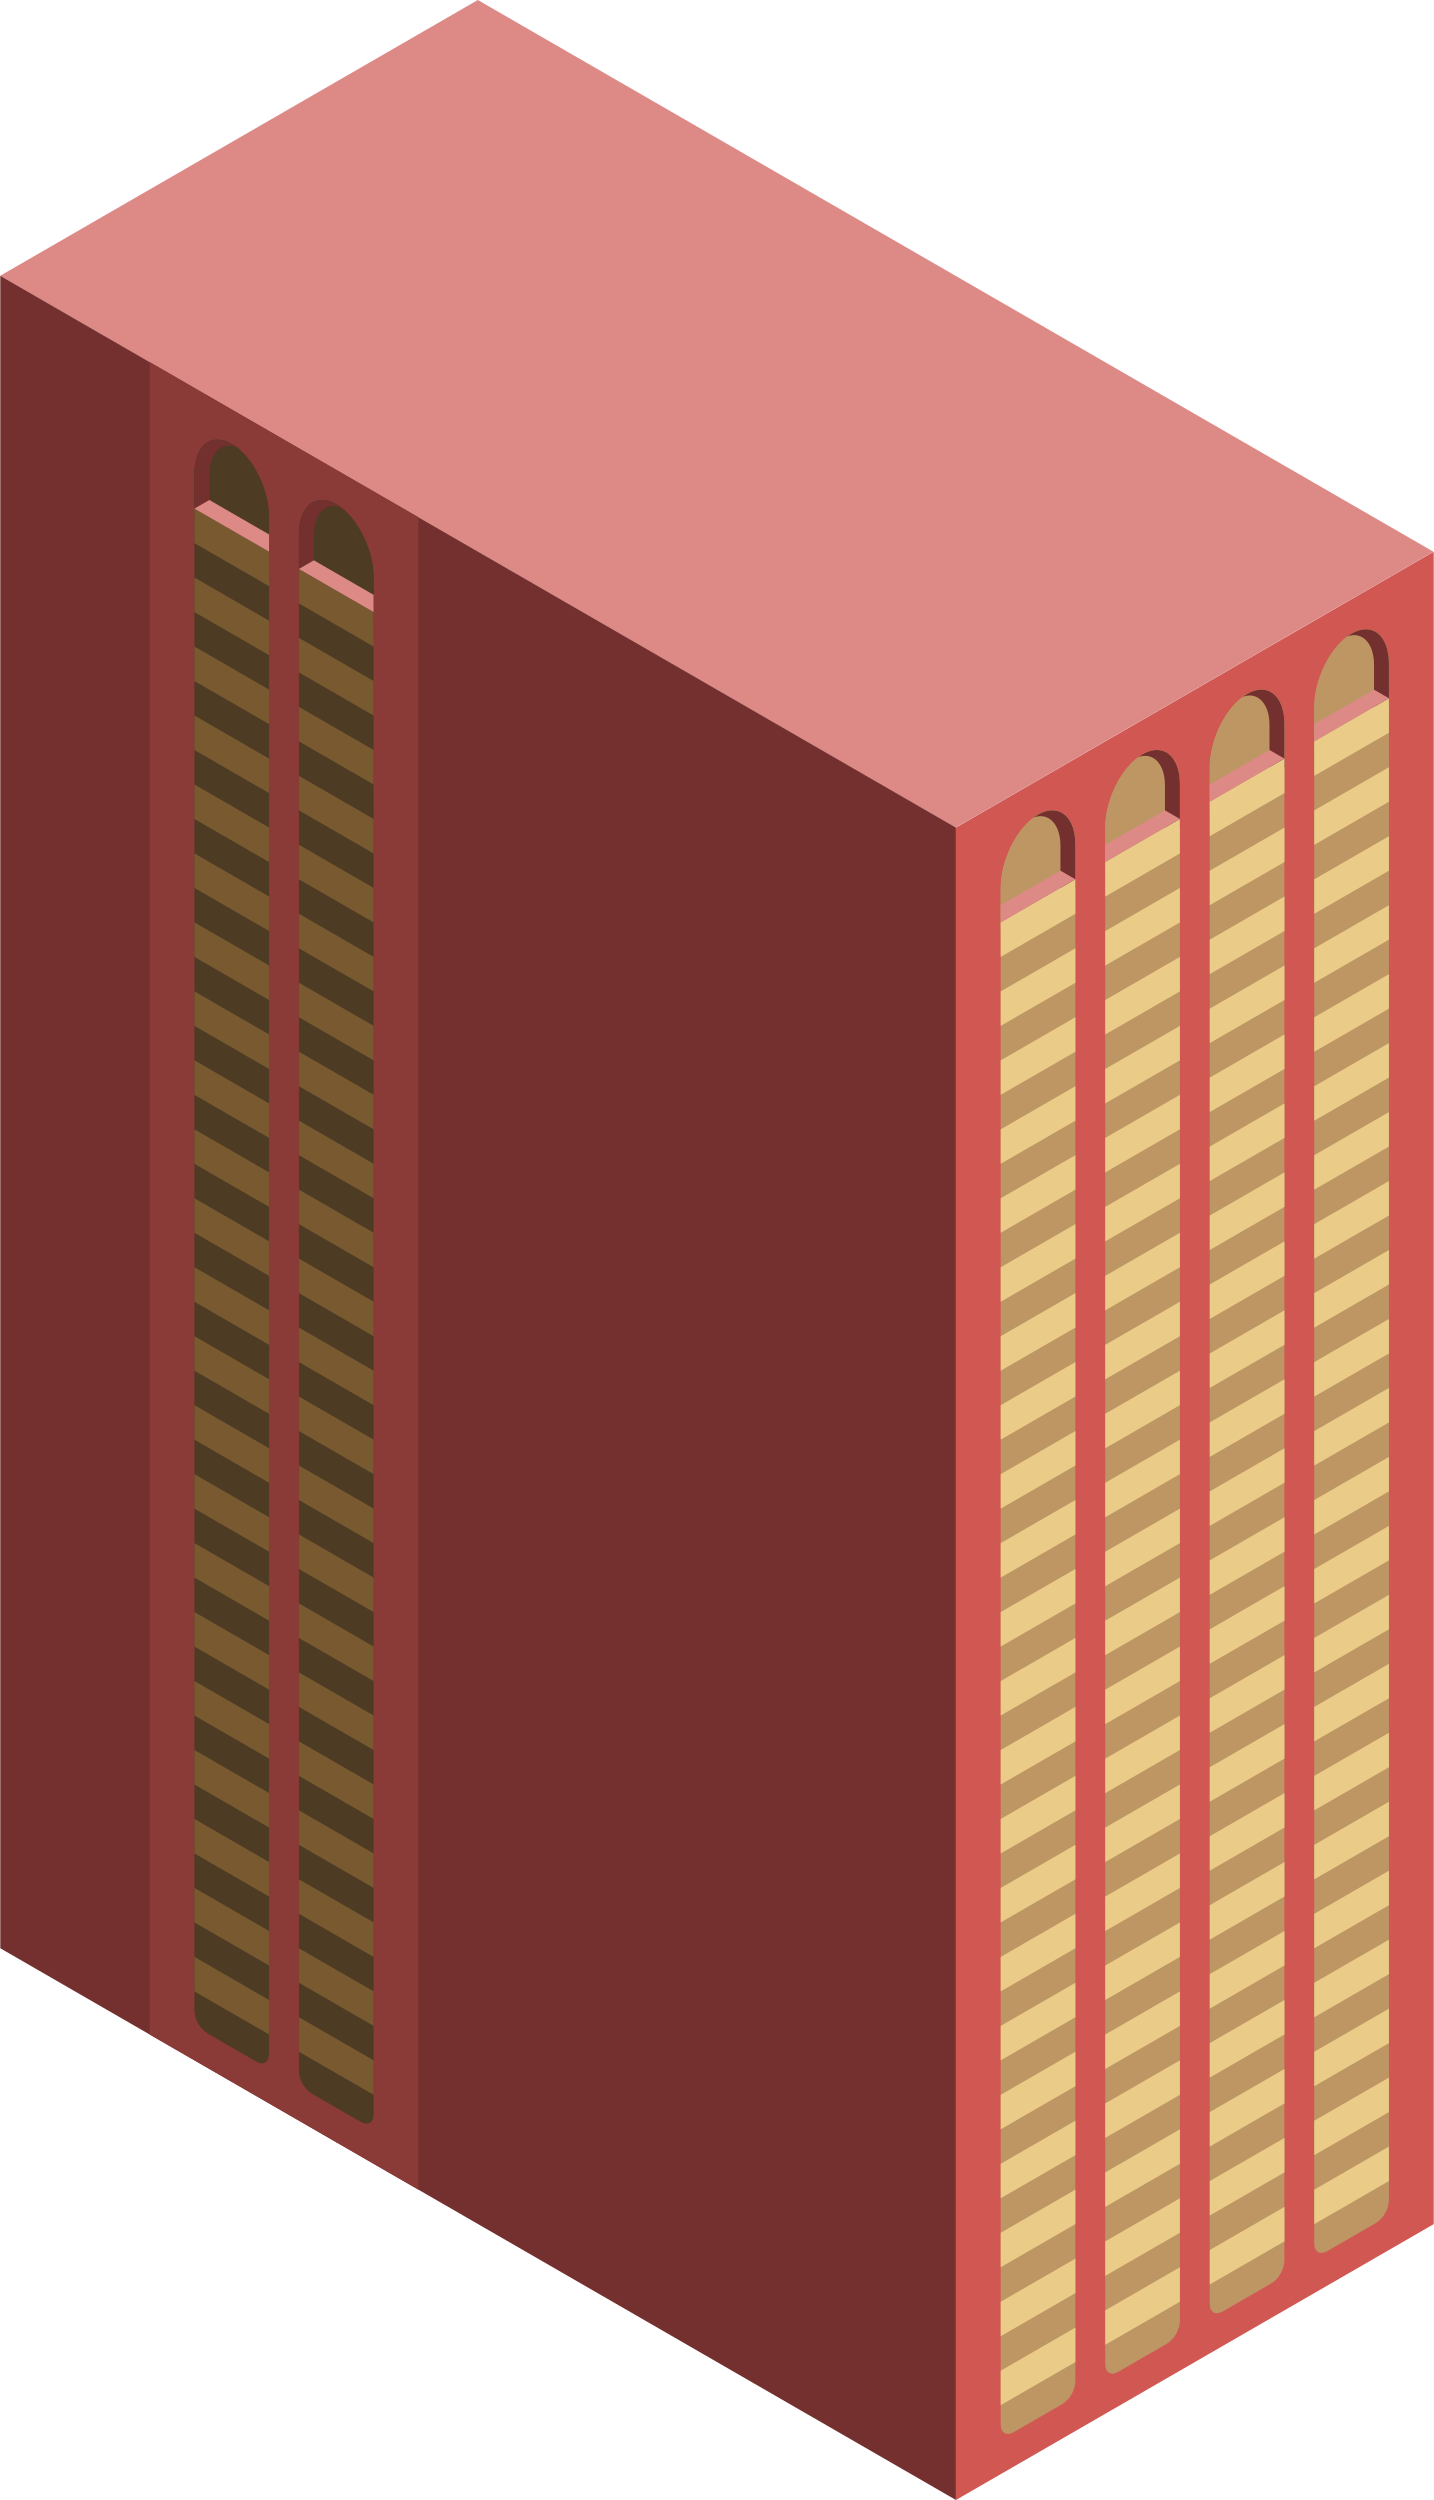
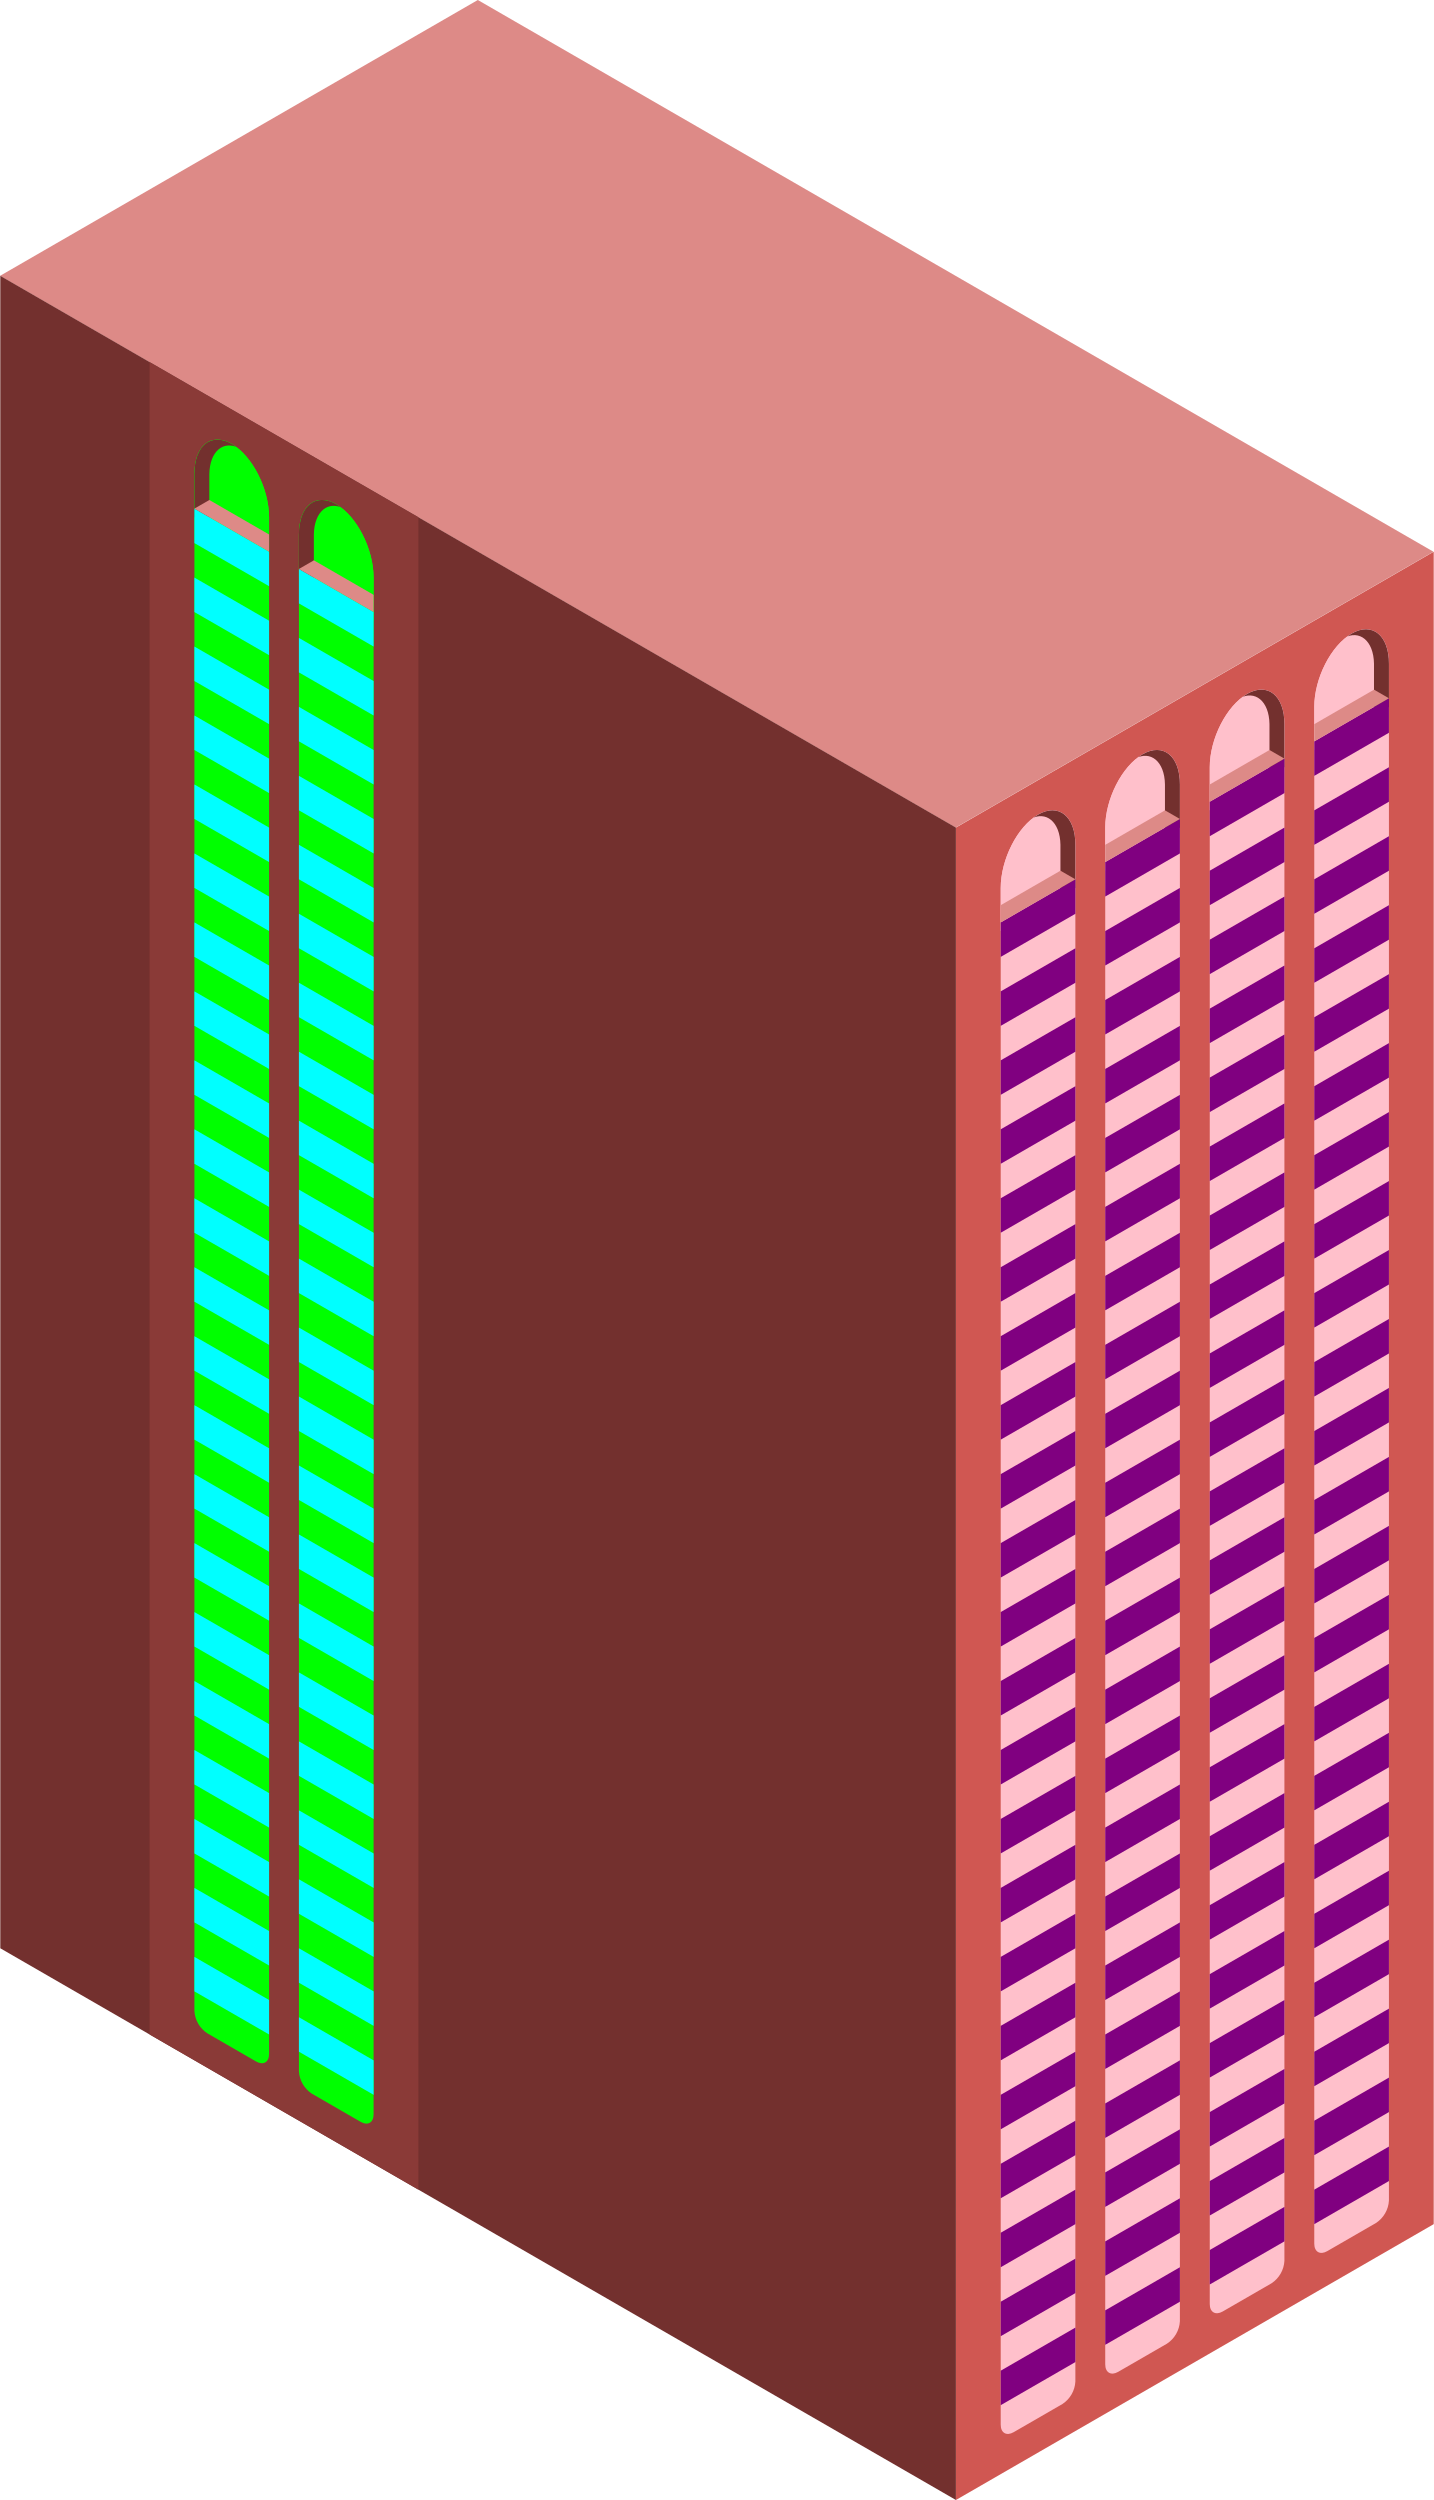
<svg xmlns="http://www.w3.org/2000/svg" id="Layer_1" data-name="Layer 1" viewBox="0 0 480.101 837.158">
  <defs>
    <style>
      .cls-1 {
        fill: none;
      }

      .top-prim {
        fill: #dd8a87;
      }

      .exterior-R-prim {
        fill: #d05752;
      }

      .exterior-L-prim {
        fill: #73302e;
      }

      .window-R-prim {
-         fill: #bd9664;
+         fill: pink;
      }

      .cls-2 {
        clip-path: url(#clip-path);
      }

      .window-R-light {
-         fill: #eacb87;
+         fill: purple;
      }

      .cls-3 {
        clip-path: url(#clip-path-2);
      }

      .cls-4 {
        clip-path: url(#clip-path-3);
      }

      .cls-5 {
        clip-path: url(#clip-path-4);
      }

      .exterior-L-light {
        fill: #8a3a37;
      }

      .window-L-prim {
-         fill: #4d3b24;
+         fill: lime;
      }

      .cls-6 {
        clip-path: url(#clip-path-5);
      }

      .window-L-light {
-         fill: #795a30;
+         fill: cyan;
      }

      .cls-7 {
        clip-path: url(#clip-path-6);
      }
    </style>
    <clipPath id="clip-path">
      <path class="cls-1" d="M335.101,297.335h0c0-9.559,5.601-20.554,12.5-24.537h0c6.899-3.983,12.5.544,12.5,10.104h0v14.434l-25,14.434Z" />
    </clipPath>
    <clipPath id="clip-path-2">
      <path class="cls-1" d="M405.101,256.921h0c0-9.559,5.601-20.554,12.5-24.537h0c6.899-3.983,12.5.544,12.5,10.104h0v14.434l-25,14.434Z" />
    </clipPath>
    <clipPath id="clip-path-3">
      <path class="cls-1" d="M370.101,277.128h0c0-9.56,5.601-20.554,12.5-24.537h0c6.899-3.983,12.5.544,12.5,10.104h0v14.434l-25,14.434Z" />
    </clipPath>
    <clipPath id="clip-path-4">
      <path class="cls-1" d="M440.101,236.714h0c0-9.559,5.601-20.554,12.5-24.537h0c6.899-3.983,12.5.544,12.5,10.104h0v14.434l-25,14.434Z" />
    </clipPath>
    <clipPath id="clip-path-5">
      <path class="cls-1" d="M125.101,193.412h0c0-9.559-5.601-20.554-12.5-24.537h0c-6.899-3.983-12.5.544-12.5,10.104h0v14.434l25,14.434Z" />
    </clipPath>
    <clipPath id="clip-path-6">
      <path class="cls-1" d="M90.101,173.205h0c0-9.559-5.601-20.554-12.5-24.537h0c-6.899-3.983-12.5.544-12.5,10.104h0v14.434l25,14.434Z" />
    </clipPath>
  </defs>
  <path id="anchor_0_277.128_480" class="top-prim" d="M0,92.376,160,0,480,184.752,320,277.128Z" />
  <path id="Path" class="exterior-R-prim" d="M320.101,277.128l160-92.376v560.03l-160,92.376Z" />
  <path id="Path-2" data-name="Path" class="exterior-L-prim" d="M.101,92.376l320,184.752v560.03l-320-184.752Z" />
  <path id="Path-3" data-name="Path" class="window-R-prim" d="M335.101,297.335h0c0-9.559,5.601-20.554,12.5-24.537h0c6.899-3.983,12.5.544,12.5,10.104h0V797.517a9.606,9.606,0,0,1-4.33,7.5l-16.34,9.434c-2.382,1.375-4.33.25-4.33-2.5Z" />
  <path id="Path-4" data-name="Path" class="window-R-prim" d="M405.101,256.921h0c0-9.559,5.601-20.554,12.5-24.537h0c6.899-3.983,12.5.544,12.5,10.104h0V757.102a9.606,9.606,0,0,1-4.33,7.5l-16.34,9.434c-2.382,1.375-4.33.25-4.33-2.5Z" />
  <path id="Path-5" data-name="Path" class="window-R-prim" d="M370.101,277.128h0c0-9.56,5.601-20.554,12.5-24.537h0c6.899-3.983,12.5.544,12.5,10.104h0V777.31a9.607,9.607,0,0,1-4.33,7.5l-16.34,9.434c-2.381,1.375-4.33.25-4.33-2.5Z" />
  <path id="Path-6" data-name="Path" class="window-R-prim" d="M440.101,236.714h0c0-9.559,5.601-20.554,12.5-24.537h0c6.899-3.983,12.5.544,12.5,10.104h0V736.895a9.606,9.606,0,0,1-4.33,7.5l-16.34,9.434c-2.382,1.375-4.33.25-4.33-2.5Z" />
  <path id="Mask" class="window-R-prim" d="M335.101,297.335h0c0-9.559,5.601-20.554,12.5-24.537h0c6.899-3.983,12.5.544,12.5,10.104h0v14.434l-25,14.434Z" />
  <g class="cls-2">
    <path id="Path-7" data-name="Path" class="exterior-L-prim" d="M360.101,334.86l-5-2.884V282.902c-.125-7.825-4.875-11.463-10-8.663l15-8.66Z" />
  </g>
  <path id="Path-8" data-name="Path" class="window-R-light" d="M335.101,320.429l25-14.434v-11.547l-25,14.434Z" />
  <path id="Path-9" data-name="Path" class="top-prim" d="M335.101,308.882l25-14.434-5-2.887-20,11.547Z" />
  <path id="Mask-2" data-name="Mask" class="window-R-prim" d="M405.101,256.921h0c0-9.559,5.601-20.554,12.5-24.537h0c6.899-3.983,12.5.544,12.5,10.104h0v14.434l-25,14.434Z" />
  <g class="cls-3">
    <path id="Path-10" data-name="Path" class="exterior-L-prim" d="M430.101,294.446l-5-2.884V242.487c-.125-7.825-4.875-11.463-10-8.663l15-8.66Z" />
  </g>
  <path id="Path-11" data-name="Path" class="window-R-light" d="M405.101,280.015l25-14.434v-11.547l-25,14.434Z" />
  <path id="Path-12" data-name="Path" class="top-prim" d="M405.101,268.468l25-14.434-5-2.887-20,11.547Z" />
  <path id="Mask-3" data-name="Mask" class="window-R-prim" d="M370.101,277.128h0c0-9.56,5.601-20.554,12.5-24.537h0c6.899-3.983,12.5.544,12.5,10.104h0v14.434l-25,14.434Z" />
  <g class="cls-4">
    <path id="Path-13" data-name="Path" class="exterior-L-prim" d="M395.101,314.653l-5-2.884V262.694c-.125-7.825-4.875-11.463-10-8.663l15-8.66Z" />
  </g>
  <path id="Path-14" data-name="Path" class="window-R-light" d="M370.101,300.222l25-14.434v-11.547l-25,14.434Z" />
  <path id="Path-15" data-name="Path" class="top-prim" d="M370.101,288.675l25-14.434-5-2.887-20,11.547Z" />
  <path id="Mask-4" data-name="Mask" class="window-R-prim" d="M440.101,236.714h0c0-9.559,5.601-20.554,12.5-24.537h0c6.899-3.983,12.5.544,12.5,10.104h0v14.434l-25,14.434Z" />
  <g class="cls-5">
    <path id="Path-16" data-name="Path" class="exterior-L-prim" d="M465.101,274.239l-5-2.884V222.28c-.125-7.825-4.875-11.463-10-8.663l15-8.66Z" />
  </g>
  <path id="Path-17" data-name="Path" class="window-R-light" d="M440.101,259.808l25-14.434v-11.547l-25,14.434Z" />
  <path id="Path-18" data-name="Path" class="top-prim" d="M440.101,248.261l25-14.434-5-2.887-20,11.547Z" />
  <path id="Path-19" data-name="Path" class="window-R-light" d="M335.101,343.524l25-14.434v-11.547l-25,14.434Z" />
  <path id="Path-20" data-name="Path" class="window-R-light" d="M405.101,303.109l25-14.434v-11.547l-25,14.434Z" />
  <path id="Path-21" data-name="Path" class="window-R-light" d="M370.101,323.316l25-14.434V297.335l-25,14.434Z" />
  <path id="Path-22" data-name="Path" class="window-R-light" d="M440.101,282.902l25-14.434v-11.547l-25,14.434Z" />
  <path id="Path-23" data-name="Path" class="window-R-light" d="M335.101,366.618l25-14.434v-11.547l-25,14.434Z" />
  <path id="Path-24" data-name="Path" class="window-R-light" d="M405.101,326.203l25-14.434v-11.547l-25,14.434Z" />
  <path id="Path-25" data-name="Path" class="window-R-light" d="M370.101,346.41l25-14.434V320.429l-25,14.434Z" />
  <path id="Path-26" data-name="Path" class="window-R-light" d="M440.101,305.996l25-14.434v-11.547l-25,14.434Z" />
  <path id="Path-27" data-name="Path" class="window-R-light" d="M335.101,389.712l25-14.434v-11.547l-25,14.434Z" />
  <path id="Path-28" data-name="Path" class="window-R-light" d="M405.101,349.297l25-14.434v-11.547l-25,14.434Z" />
  <path id="Path-29" data-name="Path" class="window-R-light" d="M370.101,369.504l25-14.434v-11.547l-25,14.434Z" />
  <path id="Path-30" data-name="Path" class="window-R-light" d="M440.101,329.09l25-14.434V303.109l-25,14.434Z" />
  <path id="Path-31" data-name="Path" class="window-R-light" d="M335.101,412.805l25-14.434v-11.547l-25,14.434Z" />
  <path id="Path-32" data-name="Path" class="window-R-light" d="M405.101,372.391l25-14.434V346.41l-25,14.434Z" />
  <path id="Path-33" data-name="Path" class="window-R-light" d="M370.101,392.598l25-14.434V366.617l-25,14.434Z" />
  <path id="Path-34" data-name="Path" class="window-R-light" d="M440.101,352.184l25-14.434V326.203l-25,14.434Z" />
  <path id="Path-35" data-name="Path" class="window-R-light" d="M335.101,435.9l25-14.434V409.919l-25,14.434Z" />
  <path id="Path-36" data-name="Path" class="window-R-light" d="M405.101,395.485l25-14.434v-11.547l-25,14.434Z" />
  <path id="Path-37" data-name="Path" class="window-R-light" d="M370.101,415.692l25-14.434v-11.547l-25,14.434Z" />
  <path id="Path-38" data-name="Path" class="window-R-light" d="M440.101,375.278l25-14.434V349.297l-25,14.434Z" />
  <path id="Path-39" data-name="Path" class="window-R-light" d="M335.101,458.993l25-14.434V433.013l-25,14.434Z" />
  <path id="Path-40" data-name="Path" class="window-R-light" d="M405.101,418.579l25-14.434v-11.547l-25,14.434Z" />
  <path id="Path-41" data-name="Path" class="window-R-light" d="M370.101,438.786l25-14.434v-11.547l-25,14.434Z" />
  <path id="Path-42" data-name="Path" class="window-R-light" d="M440.101,398.372l25-14.434V372.391l-25,14.434Z" />
  <path id="Path-43" data-name="Path" class="window-R-light" d="M335.101,482.087l25-14.434V456.107l-25,14.434Z" />
  <path id="Path-44" data-name="Path" class="window-R-light" d="M405.101,441.673l25-14.434v-11.547l-25,14.434Z" />
  <path id="Path-45" data-name="Path" class="window-R-light" d="M370.101,461.88l25-14.434V435.9l-25,14.434Z" />
  <path id="Path-46" data-name="Path" class="window-R-light" d="M440.101,421.466l25-14.434V395.485l-25,14.434Z" />
  <path id="Path-47" data-name="Path" class="window-R-light" d="M335.101,505.182l25-14.434v-11.547l-25,14.434Z" />
  <path id="Path-48" data-name="Path" class="window-R-light" d="M405.101,464.767l25-14.434V438.786l-25,14.434Z" />
  <path id="Path-49" data-name="Path" class="window-R-light" d="M370.101,484.974l25-14.434v-11.547l-25,14.434Z" />
  <path id="Path-50" data-name="Path" class="window-R-light" d="M440.101,444.56l25-14.434V418.579l-25,14.434Z" />
  <path id="Path-51" data-name="Path" class="window-R-light" d="M335.101,528.275l25-14.434v-11.547l-25,14.434Z" />
  <path id="Path-52" data-name="Path" class="window-R-light" d="M405.101,487.861l25-14.434V461.88l-25,14.434Z" />
  <path id="Path-53" data-name="Path" class="window-R-light" d="M370.101,508.068l25-14.434v-11.547l-25,14.434Z" />
  <path id="Path-54" data-name="Path" class="window-R-light" d="M440.101,467.654l25-14.434V441.673l-25,14.434Z" />
  <path id="Path-55" data-name="Path" class="window-R-light" d="M335.101,551.37l25-14.434v-11.547l-25,14.434Z" />
  <path id="Path-56" data-name="Path" class="window-R-light" d="M405.101,510.955l25-14.434v-11.547l-25,14.434Z" />
  <path id="Path-57" data-name="Path" class="window-R-light" d="M370.101,531.162l25-14.434V505.182l-25,14.434Z" />
  <path id="Path-58" data-name="Path" class="window-R-light" d="M440.101,490.748l25-14.434V464.767l-25,14.434Z" />
  <path id="Path-59" data-name="Path" class="window-R-light" d="M335.101,574.463l25-14.434v-11.547l-25,14.434Z" />
  <path id="Path-60" data-name="Path" class="window-R-light" d="M405.101,534.049l25-14.434v-11.547l-25,14.434Z" />
  <path id="Path-61" data-name="Path" class="window-R-light" d="M370.101,554.256l25-14.434v-11.547l-25,14.434Z" />
  <path id="Path-62" data-name="Path" class="window-R-light" d="M440.101,513.842l25-14.434V487.861l-25,14.434Z" />
  <path id="Path-63" data-name="Path" class="window-R-light" d="M335.101,597.558l25-14.434v-11.547l-25,14.434Z" />
  <path id="Path-64" data-name="Path" class="window-R-light" d="M405.101,557.143l25-14.434v-11.547l-25,14.434Z" />
  <path id="Path-65" data-name="Path" class="window-R-light" d="M370.101,577.35l25-14.434V551.37l-25,14.434Z" />
  <path id="Path-66" data-name="Path" class="window-R-light" d="M440.101,536.936l25-14.434V510.955l-25,14.434Z" />
  <path id="Path-67" data-name="Path" class="window-R-light" d="M335.101,620.652l25-14.434v-11.547l-25,14.434Z" />
  <path id="Path-68" data-name="Path" class="window-R-light" d="M405.101,580.237l25-14.434v-11.547l-25,14.434Z" />
  <path id="Path-69" data-name="Path" class="window-R-light" d="M370.101,600.444l25-14.434v-11.547l-25,14.434Z" />
  <path id="Path-70" data-name="Path" class="window-R-light" d="M440.101,560.03l25-14.434V534.049l-25,14.434Z" />
  <path id="Path-71" data-name="Path" class="window-R-light" d="M335.101,643.746l25-14.434V617.765l-25,14.434Z" />
  <path id="Path-72" data-name="Path" class="window-R-light" d="M405.101,603.331l25-14.434V577.35l-25,14.434Z" />
  <path id="Path-73" data-name="Path" class="window-R-light" d="M370.101,623.538l25-14.434v-11.547l-25,14.434Z" />
  <path id="Path-74" data-name="Path" class="window-R-light" d="M440.101,583.124l25-14.434v-11.547l-25,14.434Z" />
  <path id="Path-75" data-name="Path" class="window-R-light" d="M335.101,666.84l25-14.434v-11.547l-25,14.434Z" />
  <path id="Path-76" data-name="Path" class="window-R-light" d="M405.101,626.425l25-14.434v-11.547l-25,14.434Z" />
  <path id="Path-77" data-name="Path" class="window-R-light" d="M370.101,646.632l25-14.434v-11.547l-25,14.434Z" />
  <path id="Path-78" data-name="Path" class="window-R-light" d="M440.101,606.218l25-14.434V580.237l-25,14.434Z" />
  <path id="Path-79" data-name="Path" class="window-R-light" d="M335.101,689.934l25-14.434V663.953l-25,14.434Z" />
  <path id="Path-80" data-name="Path" class="window-R-light" d="M405.101,649.519l25-14.434V623.538l-25,14.434Z" />
  <path id="Path-81" data-name="Path" class="window-R-light" d="M370.101,669.726l25-14.434v-11.547l-25,14.434Z" />
  <path id="Path-82" data-name="Path" class="window-R-light" d="M440.101,629.312l25-14.434v-11.547l-25,14.434Z" />
  <path id="Path-83" data-name="Path" class="window-R-light" d="M335.101,713.028l25-14.434v-11.547l-25,14.434Z" />
  <path id="Path-84" data-name="Path" class="window-R-light" d="M405.101,672.613l25-14.434V646.632l-25,14.434Z" />
  <path id="Path-85" data-name="Path" class="window-R-light" d="M370.101,692.82l25-14.434V666.84l-25,14.434Z" />
  <path id="Path-86" data-name="Path" class="window-R-light" d="M440.101,652.406l25-14.434v-11.547l-25,14.434Z" />
  <path id="Path-87" data-name="Path" class="window-R-light" d="M335.101,736.122l25-14.434v-11.547l-25,14.434Z" />
  <path id="Path-88" data-name="Path" class="window-R-light" d="M405.101,695.707l25-14.434v-11.547l-25,14.434Z" />
  <path id="Path-89" data-name="Path" class="window-R-light" d="M370.101,715.914l25-14.434v-11.547l-25,14.434Z" />
  <path id="Path-90" data-name="Path" class="window-R-light" d="M440.101,675.5l25-14.434v-11.547l-25,14.434Z" />
  <path id="Path-91" data-name="Path" class="window-R-light" d="M335.101,759.216l25-14.434v-11.547l-25,14.434Z" />
  <path id="Path-92" data-name="Path" class="window-R-light" d="M405.101,718.801l25-14.434V692.82l-25,14.434Z" />
  <path id="Path-93" data-name="Path" class="window-R-light" d="M370.101,739.008l25-14.434V713.028l-25,14.434Z" />
  <path id="Path-94" data-name="Path" class="window-R-light" d="M440.101,698.594l25-14.434v-11.547l-25,14.434Z" />
  <path id="Path-95" data-name="Path" class="window-R-light" d="M335.101,782.31l25-14.434v-11.547l-25,14.434Z" />
  <path id="Path-96" data-name="Path" class="window-R-light" d="M405.101,741.895l25-14.434v-11.547l-25,14.434Z" />
  <path id="Path-97" data-name="Path" class="window-R-light" d="M370.101,762.102l25-14.434V736.122l-25,14.434Z" />
  <path id="Path-98" data-name="Path" class="window-R-light" d="M440.101,721.688l25-14.434v-11.547l-25,14.434Z" />
  <path id="Path-99" data-name="Path" class="window-R-light" d="M335.101,805.404l25-14.434v-11.547l-25,14.434Z" />
  <path id="Path-100" data-name="Path" class="window-R-light" d="M405.101,764.989l25-14.434v-11.547l-25,14.434Z" />
  <path id="Path-101" data-name="Path" class="window-R-light" d="M370.101,785.196l25-14.434V759.216l-25,14.434Z" />
  <path id="Path-102" data-name="Path" class="window-R-light" d="M440.101,744.782l25-14.434v-11.547l-25,14.434Z" />
  <g id="Group">
    <path id="Path-103" data-name="Path" class="exterior-L-light" d="M140.101,173.205l-90-51.962v560.03l90,51.962Z" />
    <path id="Path-104" data-name="Path" class="window-L-prim" d="M125.101,193.412h0c0-9.559-5.601-20.554-12.5-24.537h0c-6.899-3.983-12.5.544-12.5,10.104h0V693.594a9.606,9.606,0,0,0,4.33,7.5l16.34,9.434c2.382,1.375,4.33.25,4.33-2.5Z" />
    <path id="Path-105" data-name="Path" class="window-L-prim" d="M90.101,173.205h0c0-9.559-5.601-20.554-12.5-24.537h0c-6.899-3.983-12.5.544-12.5,10.104h0V673.387a9.607,9.607,0,0,0,4.33,7.5l16.34,9.434c2.382,1.375,4.33.25,4.33-2.5Z" />
    <path id="Mask-5" data-name="Mask" class="window-L-prim" d="M125.101,193.412h0c0-9.559-5.601-20.554-12.5-24.537h0c-6.899-3.983-12.5.544-12.5,10.104h0v14.434l25,14.434Z" />
    <g class="cls-6">
      <path id="Path-106" data-name="Path" class="exterior-L-prim" d="M100.101,230.937l5-2.884V178.979c.125-7.825,4.875-11.463,10-8.663l-15-8.66Z" />
    </g>
    <path id="Path-107" data-name="Path" class="window-L-light" d="M125.101,216.506l-25-14.434v-11.547l25,14.434Z" />
    <path id="Path-108" data-name="Path" class="top-prim" d="M125.101,204.959l-25-14.434,5-2.887,20,11.547Z" />
    <path id="Mask-6" data-name="Mask" class="window-L-prim" d="M90.101,173.205h0c0-9.559-5.601-20.554-12.5-24.537h0c-6.899-3.983-12.5.544-12.5,10.104h0v14.434l25,14.434Z" />
    <g class="cls-7">
      <path id="Path-109" data-name="Path" class="exterior-L-prim" d="M65.101,210.73l5-2.884V158.771c.125-7.825,4.875-11.463,10-8.663l-15-8.66Z" />
    </g>
    <path id="Path-110" data-name="Path" class="window-L-light" d="M90.101,196.299l-25-14.434v-11.547l25,14.434Z" />
    <path id="Path-111" data-name="Path" class="top-prim" d="M90.101,184.752l-25-14.434,5-2.887,20,11.547Z" />
    <path id="Path-112" data-name="Path" class="window-L-light" d="M125.101,239.6l-25-14.434V213.62l25,14.434Z" />
    <path id="Path-113" data-name="Path" class="window-L-light" d="M90.101,219.393l-25-14.434v-11.547l25,14.434Z" />
    <path id="Path-114" data-name="Path" class="window-L-light" d="M125.101,262.694l-25-14.434V236.714l25,14.434Z" />
    <path id="Path-115" data-name="Path" class="window-L-light" d="M90.101,242.487l-25-14.434v-11.547l25,14.434Z" />
    <path id="Path-116" data-name="Path" class="window-L-light" d="M125.101,285.788l-25-14.434v-11.547l25,14.434Z" />
    <path id="Path-117" data-name="Path" class="window-L-light" d="M90.101,265.581l-25-14.434V239.6l25,14.434Z" />
    <path id="Path-118" data-name="Path" class="window-L-light" d="M125.101,308.882l-25-14.434V282.902l25,14.434Z" />
    <path id="Path-119" data-name="Path" class="window-L-light" d="M90.101,288.675l-25-14.434v-11.547l25,14.434Z" />
    <path id="Path-120" data-name="Path" class="window-L-light" d="M125.101,331.976l-25-14.434v-11.547l25,14.434Z" />
    <path id="Path-121" data-name="Path" class="window-L-light" d="M90.101,311.769l-25-14.434V285.788l25,14.434Z" />
    <path id="Path-122" data-name="Path" class="window-L-light" d="M125.101,355.07l-25-14.434V329.09l25,14.434Z" />
    <path id="Path-123" data-name="Path" class="window-L-light" d="M90.101,334.863l-25-14.434V308.882l25,14.434Z" />
    <path id="Path-124" data-name="Path" class="window-L-light" d="M125.101,378.164l-25-14.434v-11.547l25,14.434Z" />
    <path id="Path-125" data-name="Path" class="window-L-light" d="M90.101,357.957l-25-14.434V331.976l25,14.434Z" />
    <path id="Path-126" data-name="Path" class="window-L-light" d="M125.101,401.259l-25-14.434v-11.547l25,14.434Z" />
    <path id="Path-127" data-name="Path" class="window-L-light" d="M90.101,381.051l-25-14.434v-11.547l25,14.434Z" />
    <path id="Path-128" data-name="Path" class="window-L-light" d="M125.101,424.353l-25-14.434V398.372l25,14.434Z" />
    <path id="Path-129" data-name="Path" class="window-L-light" d="M90.101,404.145l-25-14.434v-11.547l25,14.434Z" />
    <path id="Path-130" data-name="Path" class="window-L-light" d="M125.101,447.447l-25-14.434V421.466l25,14.434Z" />
    <path id="Path-131" data-name="Path" class="window-L-light" d="M90.101,427.239l-25-14.434v-11.547l25,14.434Z" />
    <path id="Path-132" data-name="Path" class="window-L-light" d="M125.101,470.541l-25-14.434V444.56l25,14.434Z" />
    <path id="Path-133" data-name="Path" class="window-L-light" d="M90.101,450.333l-25-14.434v-11.547l25,14.434Z" />
    <path id="Path-134" data-name="Path" class="window-L-light" d="M125.101,493.635l-25-14.434V467.654l25,14.434Z" />
    <path id="Path-135" data-name="Path" class="window-L-light" d="M90.101,473.427l-25-14.434v-11.547l25,14.434Z" />
    <path id="Path-136" data-name="Path" class="window-L-light" d="M125.101,516.729l-25-14.434v-11.547l25,14.434Z" />
    <path id="Path-137" data-name="Path" class="window-L-light" d="M90.101,496.521l-25-14.434v-11.547l25,14.434Z" />
    <path id="Path-138" data-name="Path" class="window-L-light" d="M125.101,539.823l-25-14.434v-11.547l25,14.434Z" />
    <path id="Path-139" data-name="Path" class="window-L-light" d="M90.101,519.615l-25-14.434V493.635l25,14.434Z" />
    <path id="Path-140" data-name="Path" class="window-L-light" d="M125.101,562.917l-25-14.434v-11.547l25,14.434Z" />
    <path id="Path-141" data-name="Path" class="window-L-light" d="M90.101,542.709l-25-14.434v-11.547l25,14.434Z" />
    <path id="Path-142" data-name="Path" class="window-L-light" d="M125.101,586.011l-25-14.434V560.03l25,14.434Z" />
    <path id="Path-143" data-name="Path" class="window-L-light" d="M90.101,565.803l-25-14.434V539.822l25,14.434Z" />
    <path id="Path-144" data-name="Path" class="window-L-light" d="M125.101,609.105l-25-14.434v-11.547l25,14.434Z" />
    <path id="Path-145" data-name="Path" class="window-L-light" d="M90.101,588.897l-25-14.434v-11.547l25,14.434Z" />
    <path id="Path-146" data-name="Path" class="window-L-light" d="M125.101,632.199l-25-14.434v-11.547l25,14.434Z" />
    <path id="Path-147" data-name="Path" class="window-L-light" d="M90.101,611.991l-25-14.434v-11.547l25,14.434Z" />
    <path id="Path-148" data-name="Path" class="window-L-light" d="M125.101,655.293l-25-14.434V629.312l25,14.434Z" />
    <path id="Path-149" data-name="Path" class="window-L-light" d="M90.101,635.085l-25-14.434v-11.547l25,14.434Z" />
    <path id="Path-150" data-name="Path" class="window-L-light" d="M125.101,678.387l-25-14.434V652.406l25,14.434Z" />
    <path id="Path-151" data-name="Path" class="window-L-light" d="M90.101,658.179l-25-14.434v-11.547l25,14.434Z" />
    <path id="Path-152" data-name="Path" class="window-L-light" d="M125.101,701.481l-25-14.434V675.5l25,14.434Z" />
    <path id="Path-153" data-name="Path" class="window-L-light" d="M90.101,681.273l-25-14.434v-11.547l25,14.434Z" />
  </g>
</svg>
